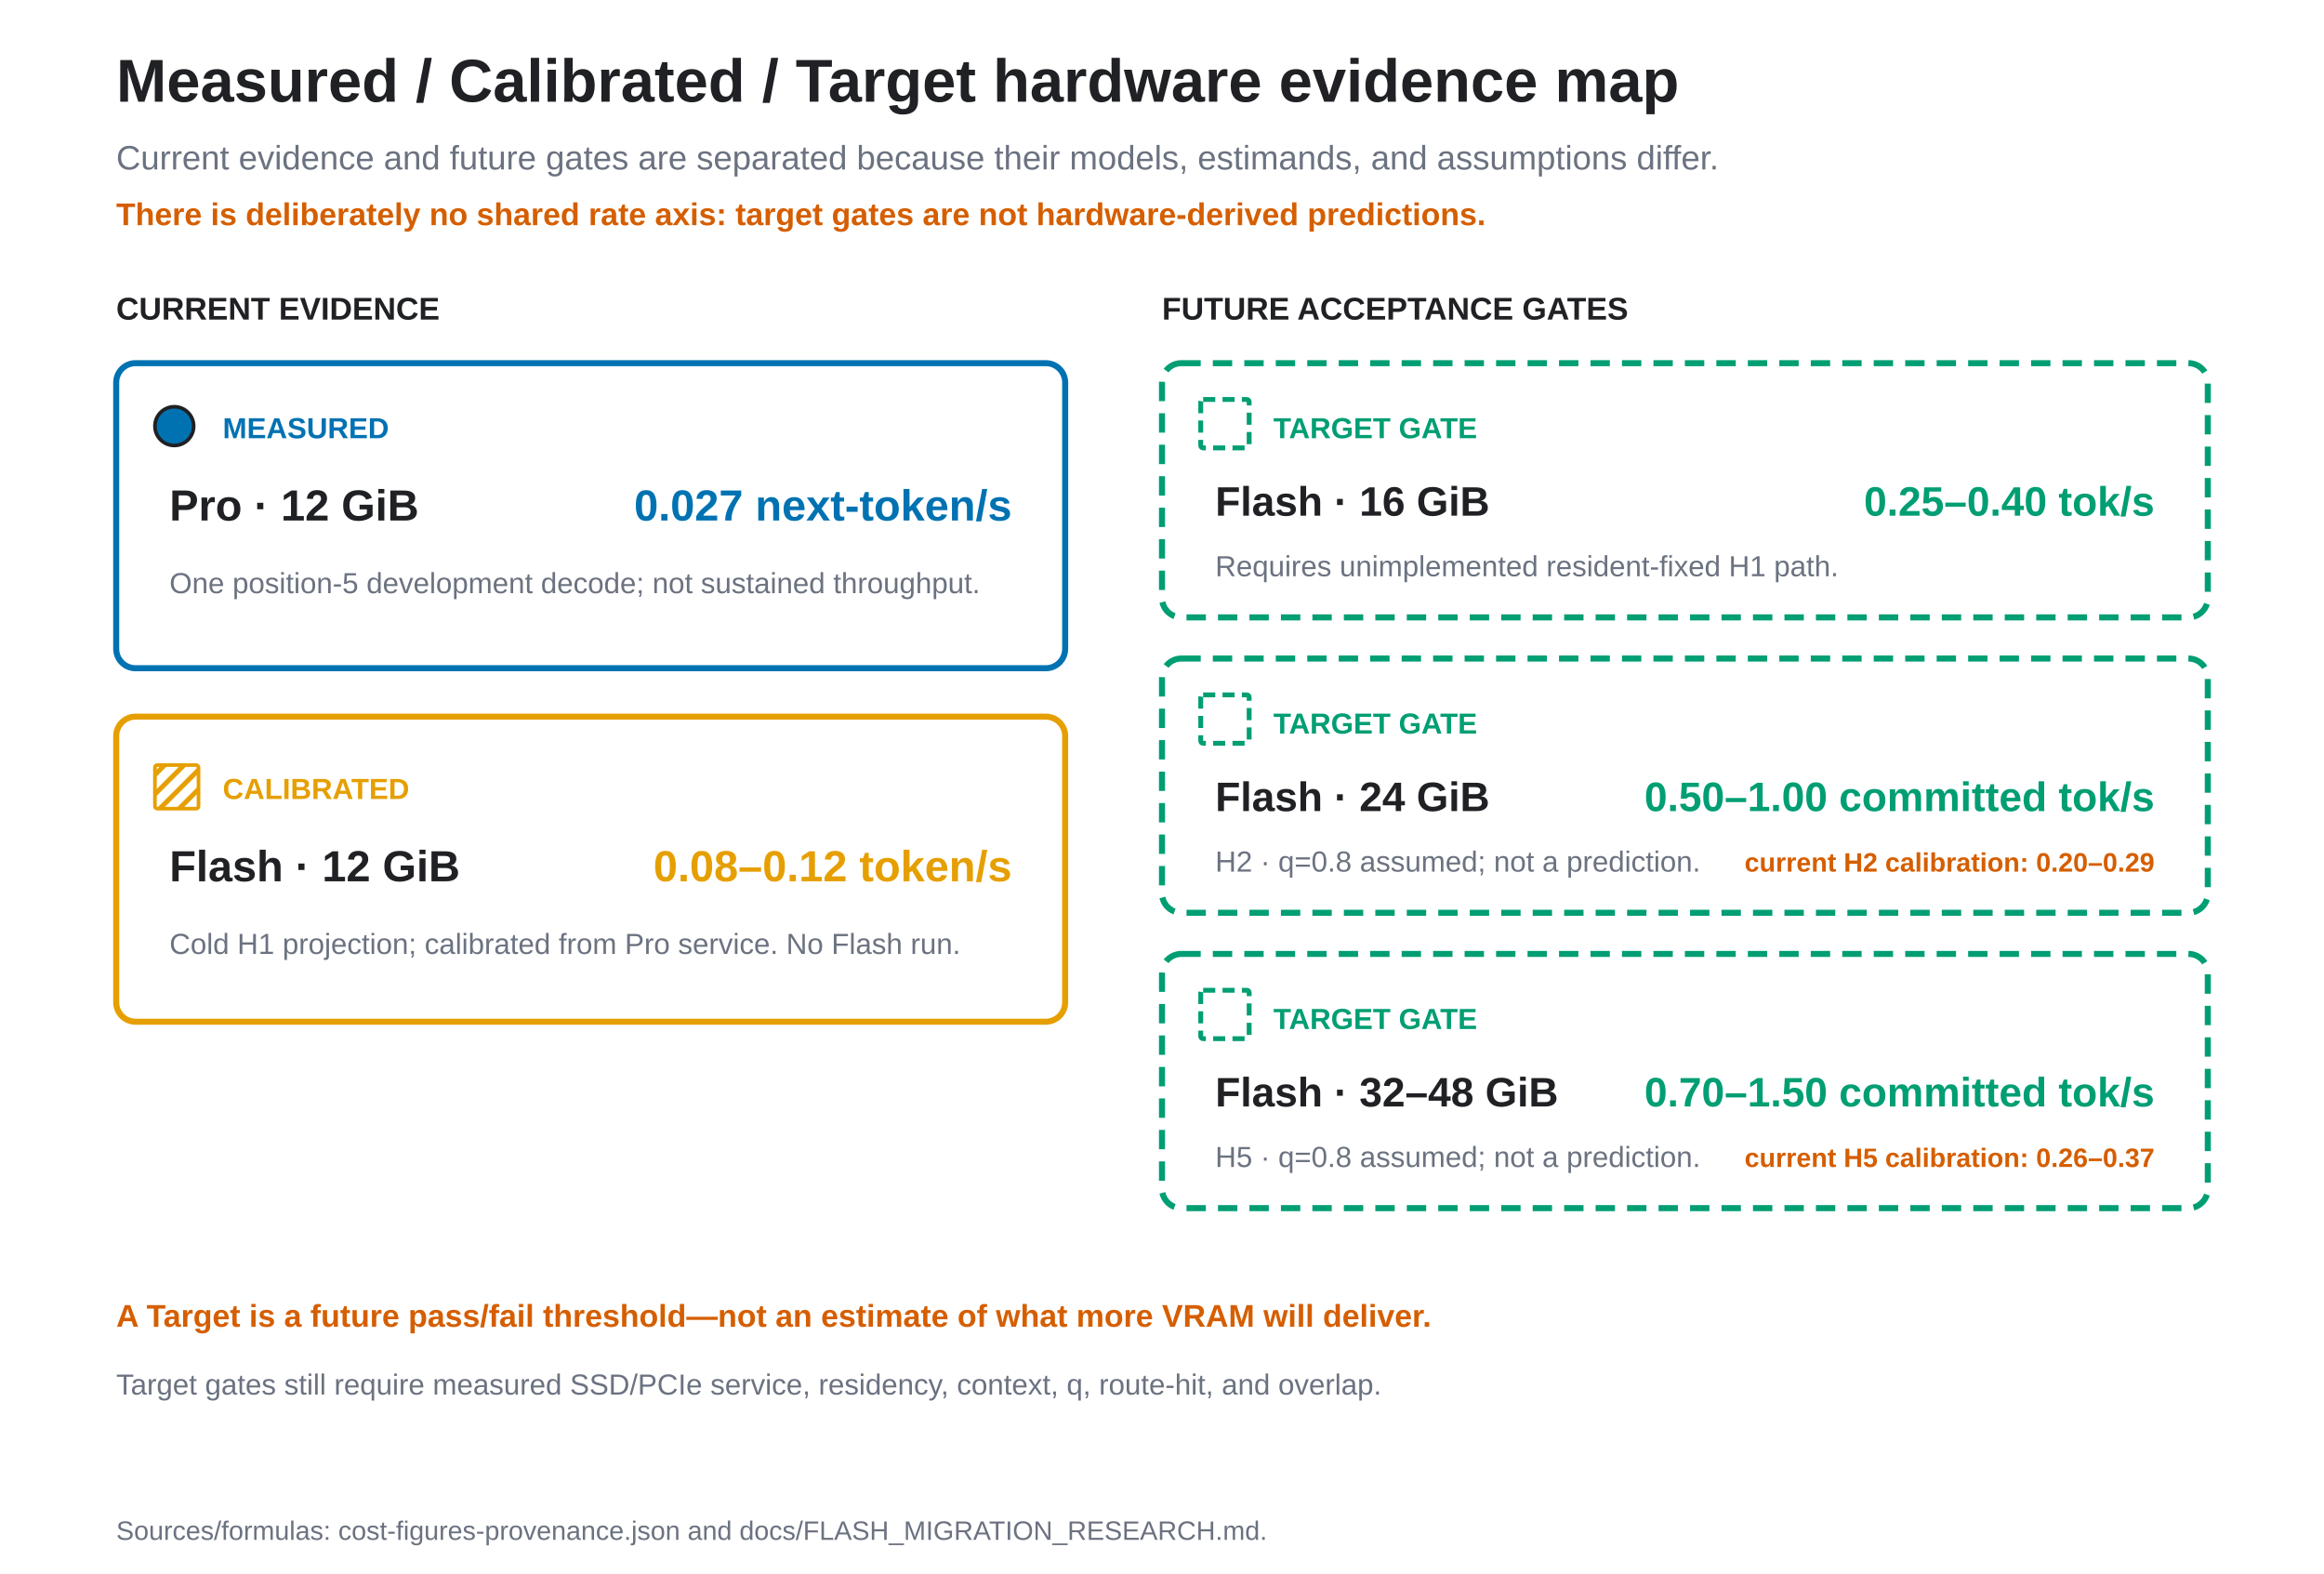
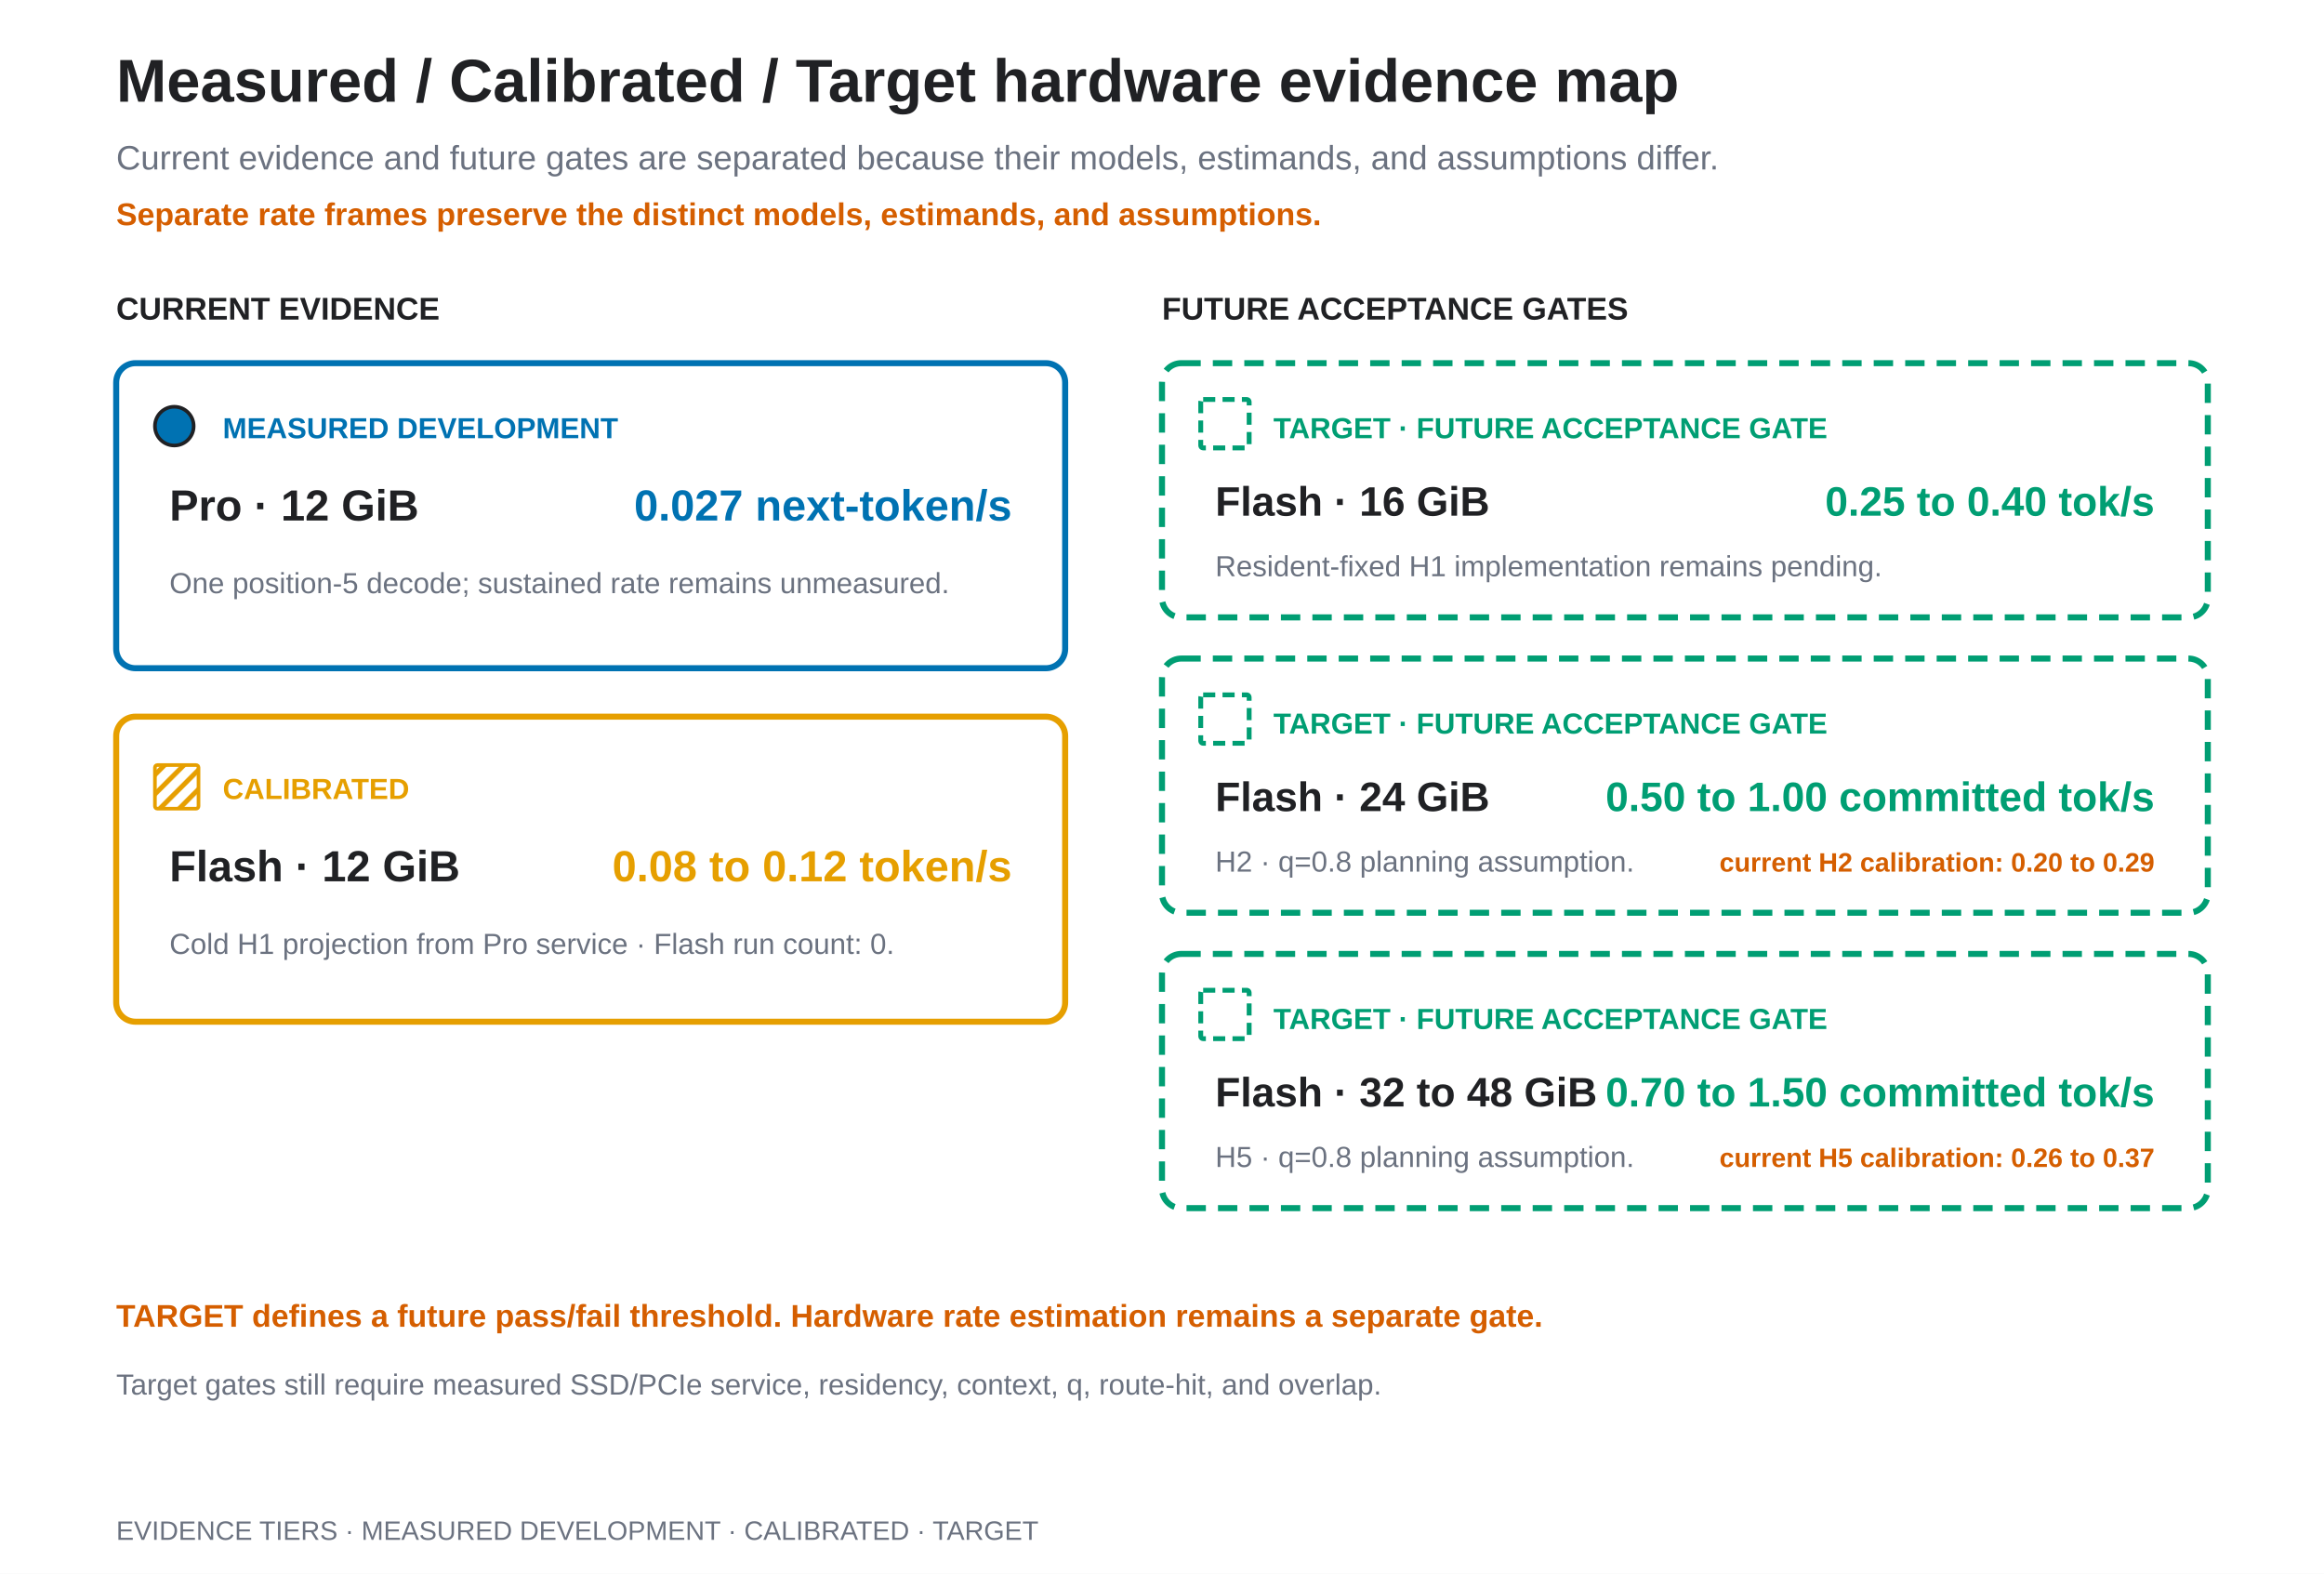
<svg xmlns="http://www.w3.org/2000/svg" width="960" height="650" viewBox="0 0 960 650" role="img" aria-labelledby="title desc">
  <defs>
    <pattern id="hatch-orange" width="8" height="8" patternUnits="userSpaceOnUse">
      <rect width="8" height="8" fill="#ffffff" />
      <path d="M-2,2 L2,-2 M0,8 L8,0 M6,10 L10,6" stroke="#E69F00" stroke-width="2" />
    </pattern>
    <pattern id="hatch-sky" width="8" height="8" patternUnits="userSpaceOnUse">
      <rect width="8" height="8" fill="#56B4E9" />
      <path d="M-2,2 L2,-2 M0,8 L8,0 M6,10 L10,6" stroke="#ffffff" stroke-width="1.5" />
    </pattern>
    <pattern id="dots-green" width="8" height="8" patternUnits="userSpaceOnUse">
      <rect width="8" height="8" fill="#009E73" />
      <circle cx="2" cy="2" r="1.2" fill="#ffffff" />
      <circle cx="6" cy="6" r="1.2" fill="#ffffff" />
    </pattern>
    <pattern id="cross-vermillion" width="8" height="8" patternUnits="userSpaceOnUse">
      <rect width="8" height="8" fill="#D55E00" />
      <path d="M0,0 L8,8 M8,0 L0,8" stroke="#ffffff" stroke-width="1" />
    </pattern>
    <pattern id="vertical-purple" width="8" height="8" patternUnits="userSpaceOnUse">
      <rect width="8" height="8" fill="#CC79A7" />
      <path d="M2,0 L2,8 M6,0 L6,8" stroke="#ffffff" stroke-width="1.2" />
    </pattern>
  </defs>
  <rect width="100%" height="100%" fill="#ffffff" />
  <text x="48.00" y="42.00" font-family="Arial,Helvetica,sans-serif" font-size="25" fill="#202124" text-anchor="start" font-weight="bold">Measured / Calibrated / Target hardware evidence map</text>
  <text x="48.00" y="70.00" font-family="Arial,Helvetica,sans-serif" font-size="14" fill="#6b7280" text-anchor="start" font-weight="normal">Current evidence and future gates are separated because their models, estimands, and assumptions differ.</text>
-   <text x="48.00" y="93.00" font-family="Arial,Helvetica,sans-serif" font-size="13" fill="#D55E00" text-anchor="start" font-weight="bold">There is deliberately no shared rate axis: target gates are not hardware-derived predictions.</text>
+   <text x="48.00" y="93.00" font-family="Arial,Helvetica,sans-serif" font-size="13" fill="#D55E00" text-anchor="start" font-weight="bold">Separate rate frames preserve the distinct models, estimands, and assumptions.</text>
  <text x="48.00" y="132.00" font-family="Arial,Helvetica,sans-serif" font-size="13" fill="#202124" text-anchor="start" font-weight="bold">CURRENT EVIDENCE</text>
  <text x="480.00" y="132.00" font-family="Arial,Helvetica,sans-serif" font-size="13" fill="#202124" text-anchor="start" font-weight="bold">FUTURE ACCEPTANCE GATES</text>
  <rect x="48.00" y="150.00" width="392.00" height="126.00" rx="8" fill="#ffffff" stroke="#0072B2" stroke-width="2.5" />
  <circle cx="72.00" cy="176.00" r="8.00" fill="#0072B2" stroke="#202124" stroke-width="1.5" />
-   <text x="92.00" y="181.00" font-family="Arial,Helvetica,sans-serif" font-size="12" fill="#0072B2" text-anchor="start" font-weight="bold">MEASURED</text>
+   <text x="92.00" y="181.00" font-family="Arial,Helvetica,sans-serif" font-size="12" fill="#0072B2" text-anchor="start" font-weight="bold">MEASURED DEVELOPMENT</text>
  <text x="70.00" y="215.00" font-family="Arial,Helvetica,sans-serif" font-size="18" fill="#202124" text-anchor="start" font-weight="bold">Pro · 12 GiB</text>
  <text x="418.00" y="215.00" font-family="Arial,Helvetica,sans-serif" font-size="18" fill="#0072B2" text-anchor="end" font-weight="bold">0.027 next-token/s</text>
-   <text x="70.00" y="245.00" font-family="Arial,Helvetica,sans-serif" font-size="12" fill="#6b7280" text-anchor="start" font-weight="normal">One position-5 development decode; not sustained throughput.</text>
+   <text x="70.00" y="245.00" font-family="Arial,Helvetica,sans-serif" font-size="12" fill="#6b7280" text-anchor="start" font-weight="normal">One position-5 decode; sustained rate remains unmeasured.</text>
  <rect x="48.00" y="296.00" width="392.00" height="126.00" rx="8" fill="#ffffff" stroke="#E69F00" stroke-width="2.5" />
  <rect x="64.00" y="316.00" width="18.00" height="18.00" rx="1" fill="url(#hatch-orange)" stroke="#E69F00" stroke-width="1.5" />
  <text x="92.00" y="330.00" font-family="Arial,Helvetica,sans-serif" font-size="12" fill="#E69F00" text-anchor="start" font-weight="bold">CALIBRATED</text>
  <text x="70.00" y="364.00" font-family="Arial,Helvetica,sans-serif" font-size="18" fill="#202124" text-anchor="start" font-weight="bold">Flash · 12 GiB</text>
-   <text x="418.00" y="364.00" font-family="Arial,Helvetica,sans-serif" font-size="18" fill="#E69F00" text-anchor="end" font-weight="bold">0.08–0.12 token/s</text>
-   <text x="70.00" y="394.00" font-family="Arial,Helvetica,sans-serif" font-size="12" fill="#6b7280" text-anchor="start" font-weight="normal">Cold H1 projection; calibrated from Pro service. No Flash run.</text>
+   <text x="418.00" y="364.00" font-family="Arial,Helvetica,sans-serif" font-size="18" fill="#E69F00" text-anchor="end" font-weight="bold">0.08 to 0.12 token/s</text>
+   <text x="70.00" y="394.00" font-family="Arial,Helvetica,sans-serif" font-size="12" fill="#6b7280" text-anchor="start" font-weight="normal">Cold H1 projection from Pro service · Flash run count: 0.</text>
  <rect x="480.00" y="150.00" width="432.00" height="105.00" rx="8" fill="#ffffff" stroke="#009E73" stroke-width="2.5" stroke-dasharray="8 5" />
  <rect x="496.00" y="165.00" width="20.00" height="20.00" rx="1" fill="#ffffff" stroke="#009E73" stroke-width="2" stroke-dasharray="5 3" />
-   <text x="526.00" y="181.00" font-family="Arial,Helvetica,sans-serif" font-size="12" fill="#009E73" text-anchor="start" font-weight="bold">TARGET GATE</text>
+   <text x="526.00" y="181.00" font-family="Arial,Helvetica,sans-serif" font-size="12" fill="#009E73" text-anchor="start" font-weight="bold">TARGET · FUTURE ACCEPTANCE GATE</text>
  <text x="502.00" y="213.00" font-family="Arial,Helvetica,sans-serif" font-size="17" fill="#202124" text-anchor="start" font-weight="bold">Flash · 16 GiB</text>
-   <text x="890.00" y="213.00" font-family="Arial,Helvetica,sans-serif" font-size="17" fill="#009E73" text-anchor="end" font-weight="bold">0.25–0.40 tok/s</text>
-   <text x="502.00" y="238.00" font-family="Arial,Helvetica,sans-serif" font-size="12" fill="#6b7280" text-anchor="start" font-weight="normal">Requires unimplemented resident-fixed H1 path.</text>
+   <text x="890.00" y="213.00" font-family="Arial,Helvetica,sans-serif" font-size="17" fill="#009E73" text-anchor="end" font-weight="bold">0.25 to 0.40 tok/s</text>
+   <text x="502.00" y="238.00" font-family="Arial,Helvetica,sans-serif" font-size="12" fill="#6b7280" text-anchor="start" font-weight="normal">Resident-fixed H1 implementation remains pending.</text>
  <rect x="480.00" y="272.00" width="432.00" height="105.00" rx="8" fill="#ffffff" stroke="#009E73" stroke-width="2.5" stroke-dasharray="8 5" />
  <rect x="496.00" y="287.00" width="20.00" height="20.00" rx="1" fill="#ffffff" stroke="#009E73" stroke-width="2" stroke-dasharray="5 3" />
-   <text x="526.00" y="303.00" font-family="Arial,Helvetica,sans-serif" font-size="12" fill="#009E73" text-anchor="start" font-weight="bold">TARGET GATE</text>
+   <text x="526.00" y="303.00" font-family="Arial,Helvetica,sans-serif" font-size="12" fill="#009E73" text-anchor="start" font-weight="bold">TARGET · FUTURE ACCEPTANCE GATE</text>
  <text x="502.00" y="335.00" font-family="Arial,Helvetica,sans-serif" font-size="17" fill="#202124" text-anchor="start" font-weight="bold">Flash · 24 GiB</text>
-   <text x="890.00" y="335.00" font-family="Arial,Helvetica,sans-serif" font-size="17" fill="#009E73" text-anchor="end" font-weight="bold">0.50–1.00 committed tok/s</text>
-   <text x="502.00" y="360.00" font-family="Arial,Helvetica,sans-serif" font-size="12" fill="#6b7280" text-anchor="start" font-weight="normal">H2 · q=0.8 assumed; not a prediction.</text>
-   <text x="890.00" y="360.00" font-family="Arial,Helvetica,sans-serif" font-size="11" fill="#D55E00" text-anchor="end" font-weight="bold">current H2 calibration: 0.20–0.29</text>
+   <text x="890.00" y="335.00" font-family="Arial,Helvetica,sans-serif" font-size="17" fill="#009E73" text-anchor="end" font-weight="bold">0.50 to 1.00 committed tok/s</text>
+   <text x="502.00" y="360.00" font-family="Arial,Helvetica,sans-serif" font-size="12" fill="#6b7280" text-anchor="start" font-weight="normal">H2 · q=0.8 planning assumption.</text>
+   <text x="890.00" y="360.00" font-family="Arial,Helvetica,sans-serif" font-size="11" fill="#D55E00" text-anchor="end" font-weight="bold">current H2 calibration: 0.20 to 0.29</text>
  <rect x="480.00" y="394.00" width="432.00" height="105.00" rx="8" fill="#ffffff" stroke="#009E73" stroke-width="2.5" stroke-dasharray="8 5" />
  <rect x="496.00" y="409.00" width="20.00" height="20.00" rx="1" fill="#ffffff" stroke="#009E73" stroke-width="2" stroke-dasharray="5 3" />
-   <text x="526.00" y="425.00" font-family="Arial,Helvetica,sans-serif" font-size="12" fill="#009E73" text-anchor="start" font-weight="bold">TARGET GATE</text>
-   <text x="502.00" y="457.00" font-family="Arial,Helvetica,sans-serif" font-size="17" fill="#202124" text-anchor="start" font-weight="bold">Flash · 32–48 GiB</text>
-   <text x="890.00" y="457.00" font-family="Arial,Helvetica,sans-serif" font-size="17" fill="#009E73" text-anchor="end" font-weight="bold">0.70–1.50 committed tok/s</text>
-   <text x="502.00" y="482.00" font-family="Arial,Helvetica,sans-serif" font-size="12" fill="#6b7280" text-anchor="start" font-weight="normal">H5 · q=0.8 assumed; not a prediction.</text>
-   <text x="890.00" y="482.00" font-family="Arial,Helvetica,sans-serif" font-size="11" fill="#D55E00" text-anchor="end" font-weight="bold">current H5 calibration: 0.26–0.37</text>
-   <text x="48.00" y="548.00" font-family="Arial,Helvetica,sans-serif" font-size="13" fill="#D55E00" text-anchor="start" font-weight="bold">A Target is a future pass/fail threshold—not an estimate of what more VRAM will deliver.</text>
+   <text x="526.00" y="425.00" font-family="Arial,Helvetica,sans-serif" font-size="12" fill="#009E73" text-anchor="start" font-weight="bold">TARGET · FUTURE ACCEPTANCE GATE</text>
+   <text x="502.00" y="457.00" font-family="Arial,Helvetica,sans-serif" font-size="17" fill="#202124" text-anchor="start" font-weight="bold">Flash · 32 to 48 GiB</text>
+   <text x="890.00" y="457.00" font-family="Arial,Helvetica,sans-serif" font-size="17" fill="#009E73" text-anchor="end" font-weight="bold">0.70 to 1.50 committed tok/s</text>
+   <text x="502.00" y="482.00" font-family="Arial,Helvetica,sans-serif" font-size="12" fill="#6b7280" text-anchor="start" font-weight="normal">H5 · q=0.8 planning assumption.</text>
+   <text x="890.00" y="482.00" font-family="Arial,Helvetica,sans-serif" font-size="11" fill="#D55E00" text-anchor="end" font-weight="bold">current H5 calibration: 0.26 to 0.37</text>
+   <text x="48.00" y="548.00" font-family="Arial,Helvetica,sans-serif" font-size="13" fill="#D55E00" text-anchor="start" font-weight="bold">TARGET defines a future pass/fail threshold. Hardware rate estimation remains a separate gate.</text>
  <text x="48.00" y="576.00" font-family="Arial,Helvetica,sans-serif" font-size="12" fill="#6b7280" text-anchor="start" font-weight="normal">Target gates still require measured SSD/PCIe service, residency, context, q, route-hit, and overlap.</text>
-   <text x="48.00" y="636.00" font-family="Arial,Helvetica,sans-serif" font-size="11" fill="#6b7280" text-anchor="start" font-weight="normal">Sources/formulas: cost-figures-provenance.json and docs/FLASH_MIGRATION_RESEARCH.md.</text>
+   <text x="48.00" y="636.00" font-family="Arial,Helvetica,sans-serif" font-size="11" fill="#6b7280" text-anchor="start" font-weight="normal">EVIDENCE TIERS · MEASURED DEVELOPMENT · CALIBRATED · TARGET</text>
</svg>
